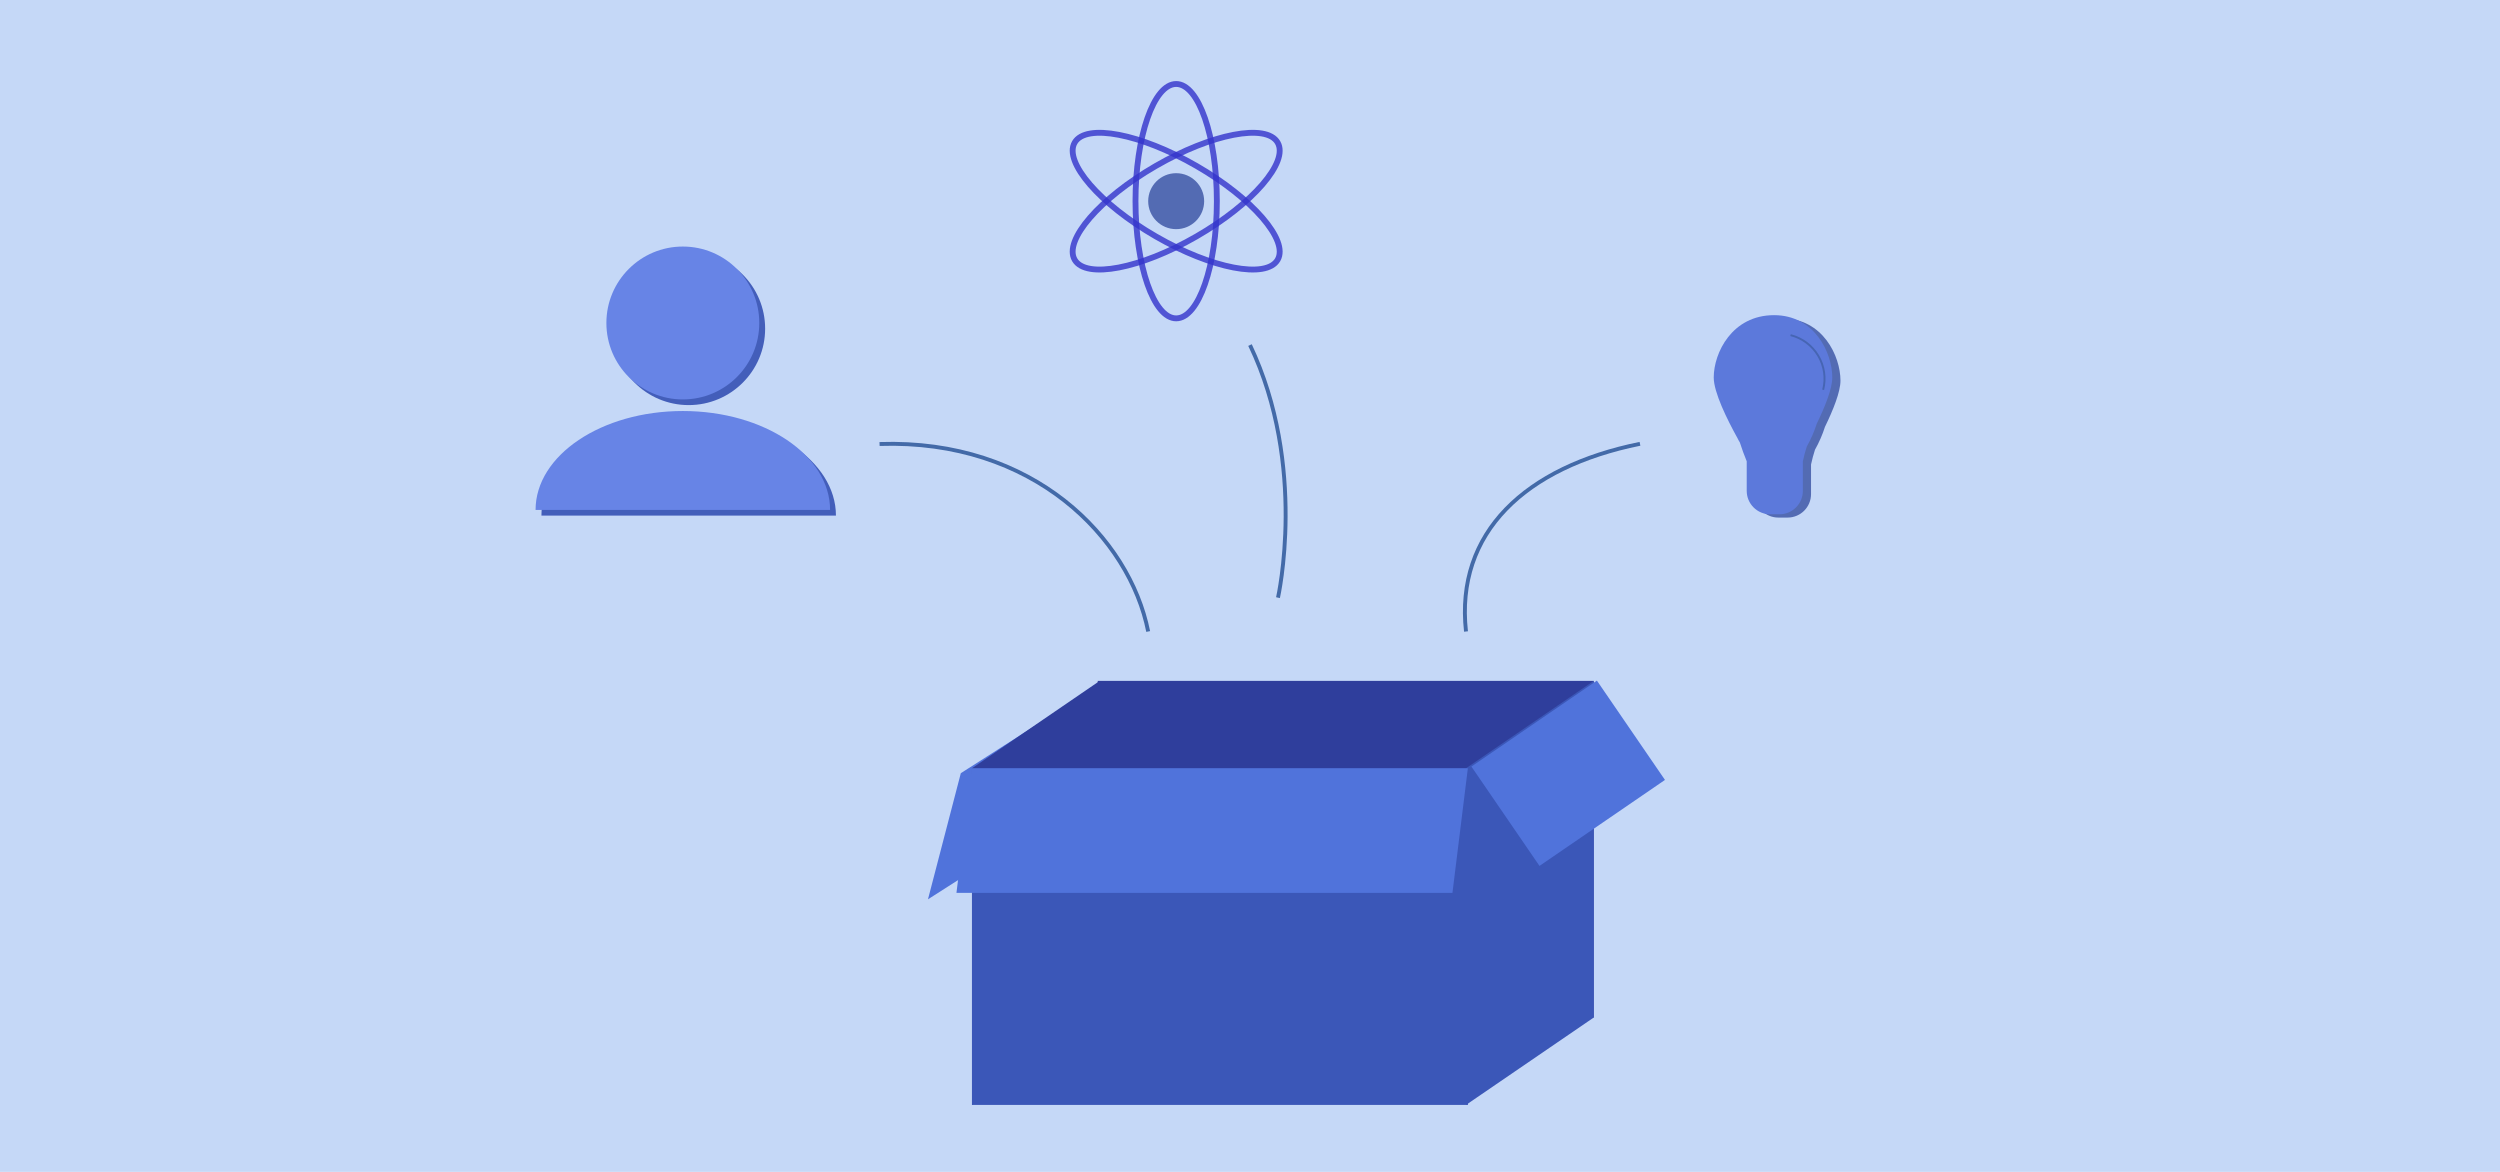
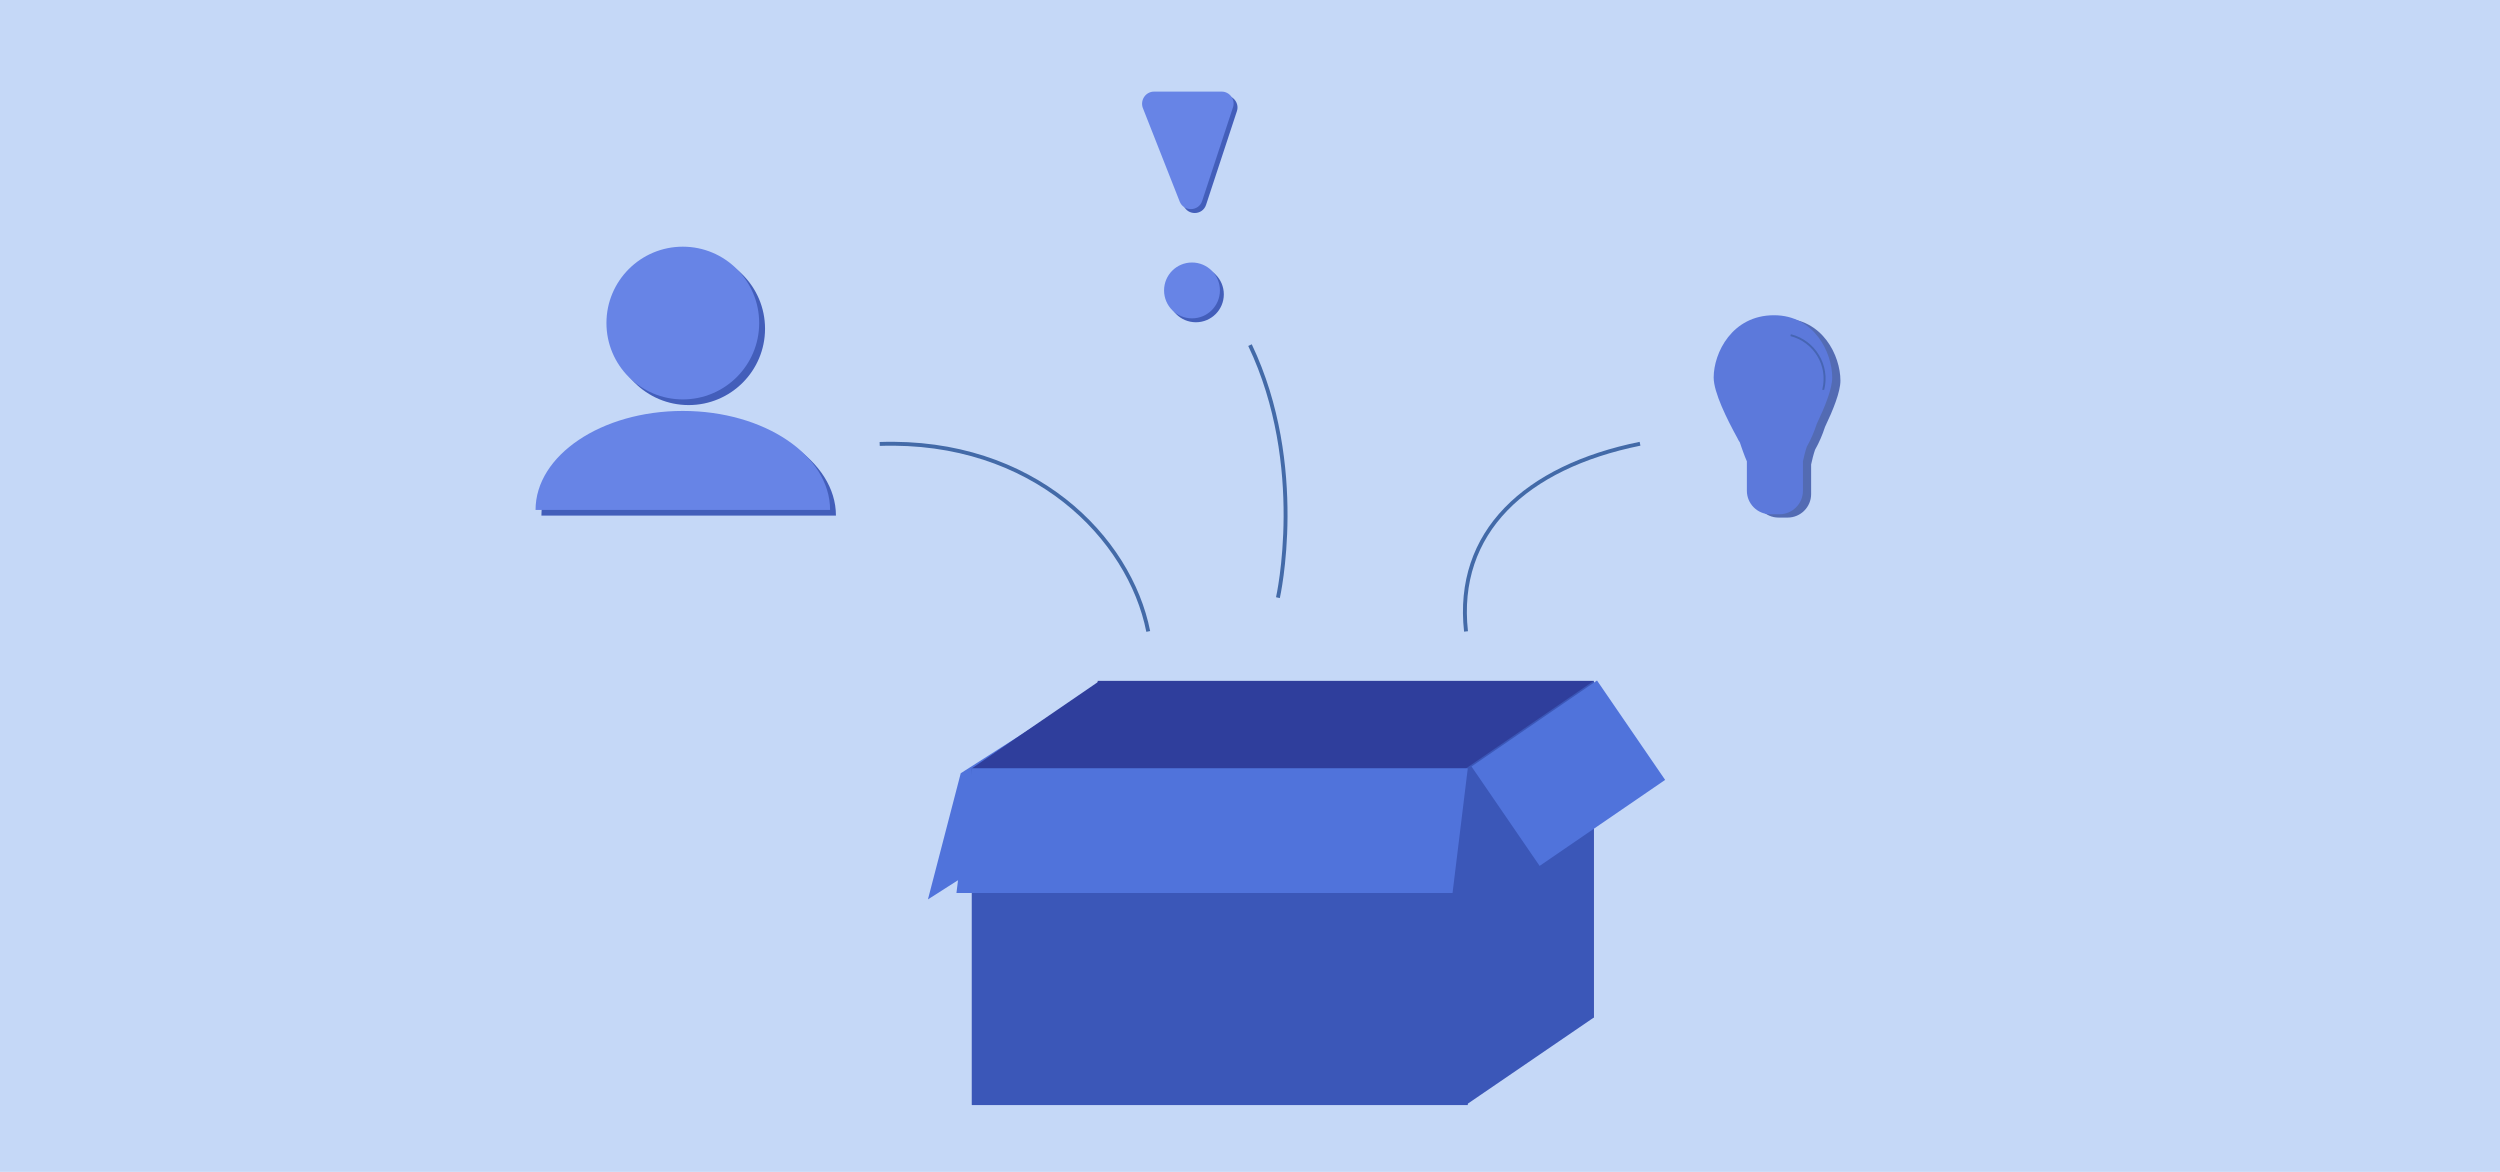
- <svg xmlns="http://www.w3.org/2000/svg" viewBox="0 0 1280 600">
-   <defs>
-     <style>.a{fill:#c5d8f7;}.b,.j,.k{fill:none;stroke-miterlimit:10;}.b{stroke:#436aa8;stroke-width:2px;}.c{fill:#2f3e9c;}.d{fill:#5073db;}.e{fill:#3b57b8;}.f{fill:#435eba;}.g{fill:#6784e6;}.h{fill:#3750a3;}.h,.k{opacity:0.8;}.i{fill:#5c79db;}.j{stroke:#254678;opacity:0.4;}.k{stroke:#33c;stroke-width:3px;}</style>
-   </defs>
-   <rect class="a" width="1280" height="600" />
-   <path class="b" d="M587.87,323.33c-9.54-48-58.87-98.66-137.54-96" transform="translate(0 0)" />
-   <path class="b" d="M750.59,323.33c-5.59-50.66,30.41-84.2,89.08-96.1" transform="translate(0 0)" />
-   <path class="b" d="M654.33,306S669.54,238.62,640,176.67" transform="translate(0 0)" />
-   <rect class="c" x="562.04" y="348.61" width="253.95" height="172.37" />
-   <polygon class="d" points="475.12 460.45 491.94 395.87 559.7 352.58 542.88 417.16 475.12 460.45" />
-   <polygon class="c" points="497.65 565.72 563.04 520.98 563.04 348.61 497.65 393.35 497.65 565.72" />
-   <polygon class="e" points="750.59 565.72 815.99 520.98 815.99 348.61 750.59 393.35 750.59 565.72" />
-   <rect class="e" x="497.65" y="393.35" width="253.95" height="172.37" />
-   <rect class="d" x="772.06" y="356.96" width="61.66" height="77.88" transform="translate(675.66 -490.2) rotate(55.58)" />
-   <polygon class="d" points="743.65 457.16 489.7 457.16 497.59 393.35 751.54 393.35 743.65 457.16" />
-   <path class="f" d="M428,264H277.21c0-28,33.76-50.66,75.4-50.66S428,236,428,264Z" transform="translate(0 0)" />
-   <circle class="f" cx="352.61" cy="168.27" r="39.14" />
-   <path class="g" d="M425,261.1H274.21c0-28,33.76-50.66,75.4-50.66S425,233.12,425,261.1Z" transform="translate(0 0)" />
-   <circle class="g" cx="349.61" cy="165.37" r="39.14" />
-   <path class="h" d="M942.32,194.92c0-12.67-9.08-31.92-29.81-31.92-21.48,0-30.89,19.25-30.89,31.92,0,7.57,6.76,21.3,12.21,31.14a18,18,0,0,0,1.16,2.11c.53,1.6,1.08,3.24,1.66,4.87s1.21,3.23,1.86,4.77V253a12,12,0,0,0,12,12h4.74a12,12,0,0,0,12-12V237.81c.26-1.29.58-2.56.92-3.82s.73-2.49,1.1-3.72a63.75,63.75,0,0,0,5.12-11.74C938.52,210.05,942.32,200.69,942.32,194.92Z" transform="translate(0 0)" />
-   <path class="i" d="M938.13,193.28c0-12.66-9.08-31.92-29.81-31.92-21.48,0-30.89,19.26-30.89,31.92,0,7.57,6.76,21.31,12.21,31.14a17.19,17.19,0,0,0,1.16,2.11c.53,1.6,1.08,3.24,1.66,4.87s1.21,3.23,1.86,4.78v15.14a12,12,0,0,0,12,12h4.74a12,12,0,0,0,12-12V236.18c.26-1.3.58-2.57.92-3.83s.73-2.49,1.1-3.72a63.16,63.16,0,0,0,5.12-11.74C934.33,208.42,938.13,199.06,938.13,193.28Z" transform="translate(0 0)" />
-   <path class="j" d="M916.76,171.59a23,23,0,0,1,16.69,28" transform="translate(0 0)" />
-   <circle class="h" cx="602.2" cy="103" r="14.33" />
-   <ellipse class="k" cx="602.2" cy="103" rx="60" ry="20.83" transform="translate(29.18 314.9) rotate(-30)" />
-   <ellipse class="k" cx="602.2" cy="103" rx="20.83" ry="60" transform="translate(211.9 573.02) rotate(-60)" />
-   <ellipse class="k" cx="602.2" cy="103" rx="20.83" ry="60" />
+ <svg xmlns="http://www.w3.org/2000/svg" version="1.1" id="Layer_1" x="0px" y="0px" viewBox="0 0 1280 600" style="enable-background:new 0 0 1280 600;" xml:space="preserve">
+   <style type="text/css">
+ 	.st0{fill:#C5D8F7;}
+ 	.st1{fill:none;stroke:#436AA8;stroke-width:2;stroke-miterlimit:10;}
+ 	.st2{fill:#2F3E9C;}
+ 	.st3{fill:#5073DB;}
+ 	.st4{fill:#3B57B8;}
+ 	.st5{fill:#435EBA;}
+ 	.st6{fill:#6784E6;}
+ 	.st7{opacity:0.8;fill:#3750A3;enable-background:new    ;}
+ 	.st8{fill:#5C79DB;}
+ 	.st9{opacity:0.4;fill:none;stroke:#254678;stroke-miterlimit:10;enable-background:new    ;}
+ </style>
+   <rect y="0" class="st0" width="1280" height="600" />
+   <path class="st1" d="M587.9,323.3c-9.5-48-58.9-98.7-137.5-96" />
+   <path class="st1" d="M750.6,323.3c-5.6-50.7,30.4-84.2,89.1-96.1" />
+   <path class="st1" d="M654.3,306c0,0,15.2-67.4-14.3-129.3" />
+   <rect x="562" y="348.6" class="st2" width="254" height="172.4" />
+   <polygon class="st3" points="475.1,460.5 491.9,395.9 559.7,352.6 542.9,417.2 " />
+   <polygon class="st2" points="497.6,565.7 563,521 563,348.6 497.6,393.4 " />
+   <polygon class="st4" points="750.6,565.7 816,521 816,348.6 750.6,393.4 " />
+   <rect x="497.6" y="393.4" class="st4" width="253.9" height="172.4" />
+   <rect x="764" y="365.1" transform="matrix(0.8249 -0.5653 0.5653 0.8249 -83.2082 523.1666)" class="st3" width="77.9" height="61.7" />
+   <polygon class="st3" points="743.7,457.2 489.7,457.2 497.6,393.4 751.5,393.4 " />
+   <path class="st5" d="M428,264H277.2c0-28,33.8-50.7,75.4-50.7S428,236,428,264z" />
+   <circle class="st5" cx="352.6" cy="168.3" r="39.1" />
+   <path class="st6" d="M425,261.1H274.2c0-28,33.8-50.7,75.4-50.7S425,233.1,425,261.1z" />
+   <circle class="st6" cx="349.6" cy="165.4" r="39.1" />
+   <path class="st7" d="M942.3,194.9c0-12.7-9.1-31.9-29.8-31.9c-21.5,0-30.9,19.3-30.9,31.9c0,7.6,6.8,21.3,12.2,31.1  c0.3,0.7,0.7,1.4,1.2,2.1c0.5,1.6,1.1,3.2,1.7,4.9s1.2,3.2,1.9,4.8V253c0,6.6,5.4,12,12,12h4.7c6.6,0,12-5.4,12-12v-15.2  c0.3-1.3,0.6-2.6,0.9-3.8s0.7-2.5,1.1-3.7c2.1-3.7,3.8-7.7,5.1-11.7C938.5,210,942.3,200.7,942.3,194.9z" />
+   <path class="st8" d="M938.1,193.3c0-12.7-9.1-31.9-29.8-31.9c-21.5,0-30.9,19.3-30.9,31.9c0,7.6,6.8,21.3,12.2,31.1  c0.3,0.7,0.7,1.4,1.2,2.1c0.5,1.6,1.1,3.2,1.7,4.9s1.2,3.2,1.9,4.8v15.1c0,6.6,5.4,12,12,12l0,0h4.7c6.6,0,12-5.4,12-12v-15.1  c0.3-1.3,0.6-2.6,0.9-3.8s0.7-2.5,1.1-3.7c2.1-3.7,3.8-7.7,5.1-11.7C934.3,208.4,938.1,199.1,938.1,193.3z" />
+   <path class="st9" d="M916.8,171.6c12.3,3.1,19.8,15.6,16.7,27.9c0,0,0,0.1,0,0.1" />
+   <circle class="st5" cx="612.3" cy="150.7" r="14.3" />
+   <path class="st5" d="M592.9,48.9h34.6c4.1,0,7.1,4.1,5.8,8l-15.8,48c-1.8,5.4-9.4,5.6-11.5,0.3l-18.9-48  C585.7,53.2,588.6,48.9,592.9,48.9z" />
+   <circle class="st6" cx="610.3" cy="148.7" r="14.3" />
+   <path class="st6" d="M590.9,46.9h34.6c4.1,0,7.1,4.1,5.8,8l-15.8,48c-1.8,5.4-9.4,5.6-11.5,0.3l-18.9-48  C583.7,51.2,586.6,46.9,590.9,46.9z" />
</svg>
